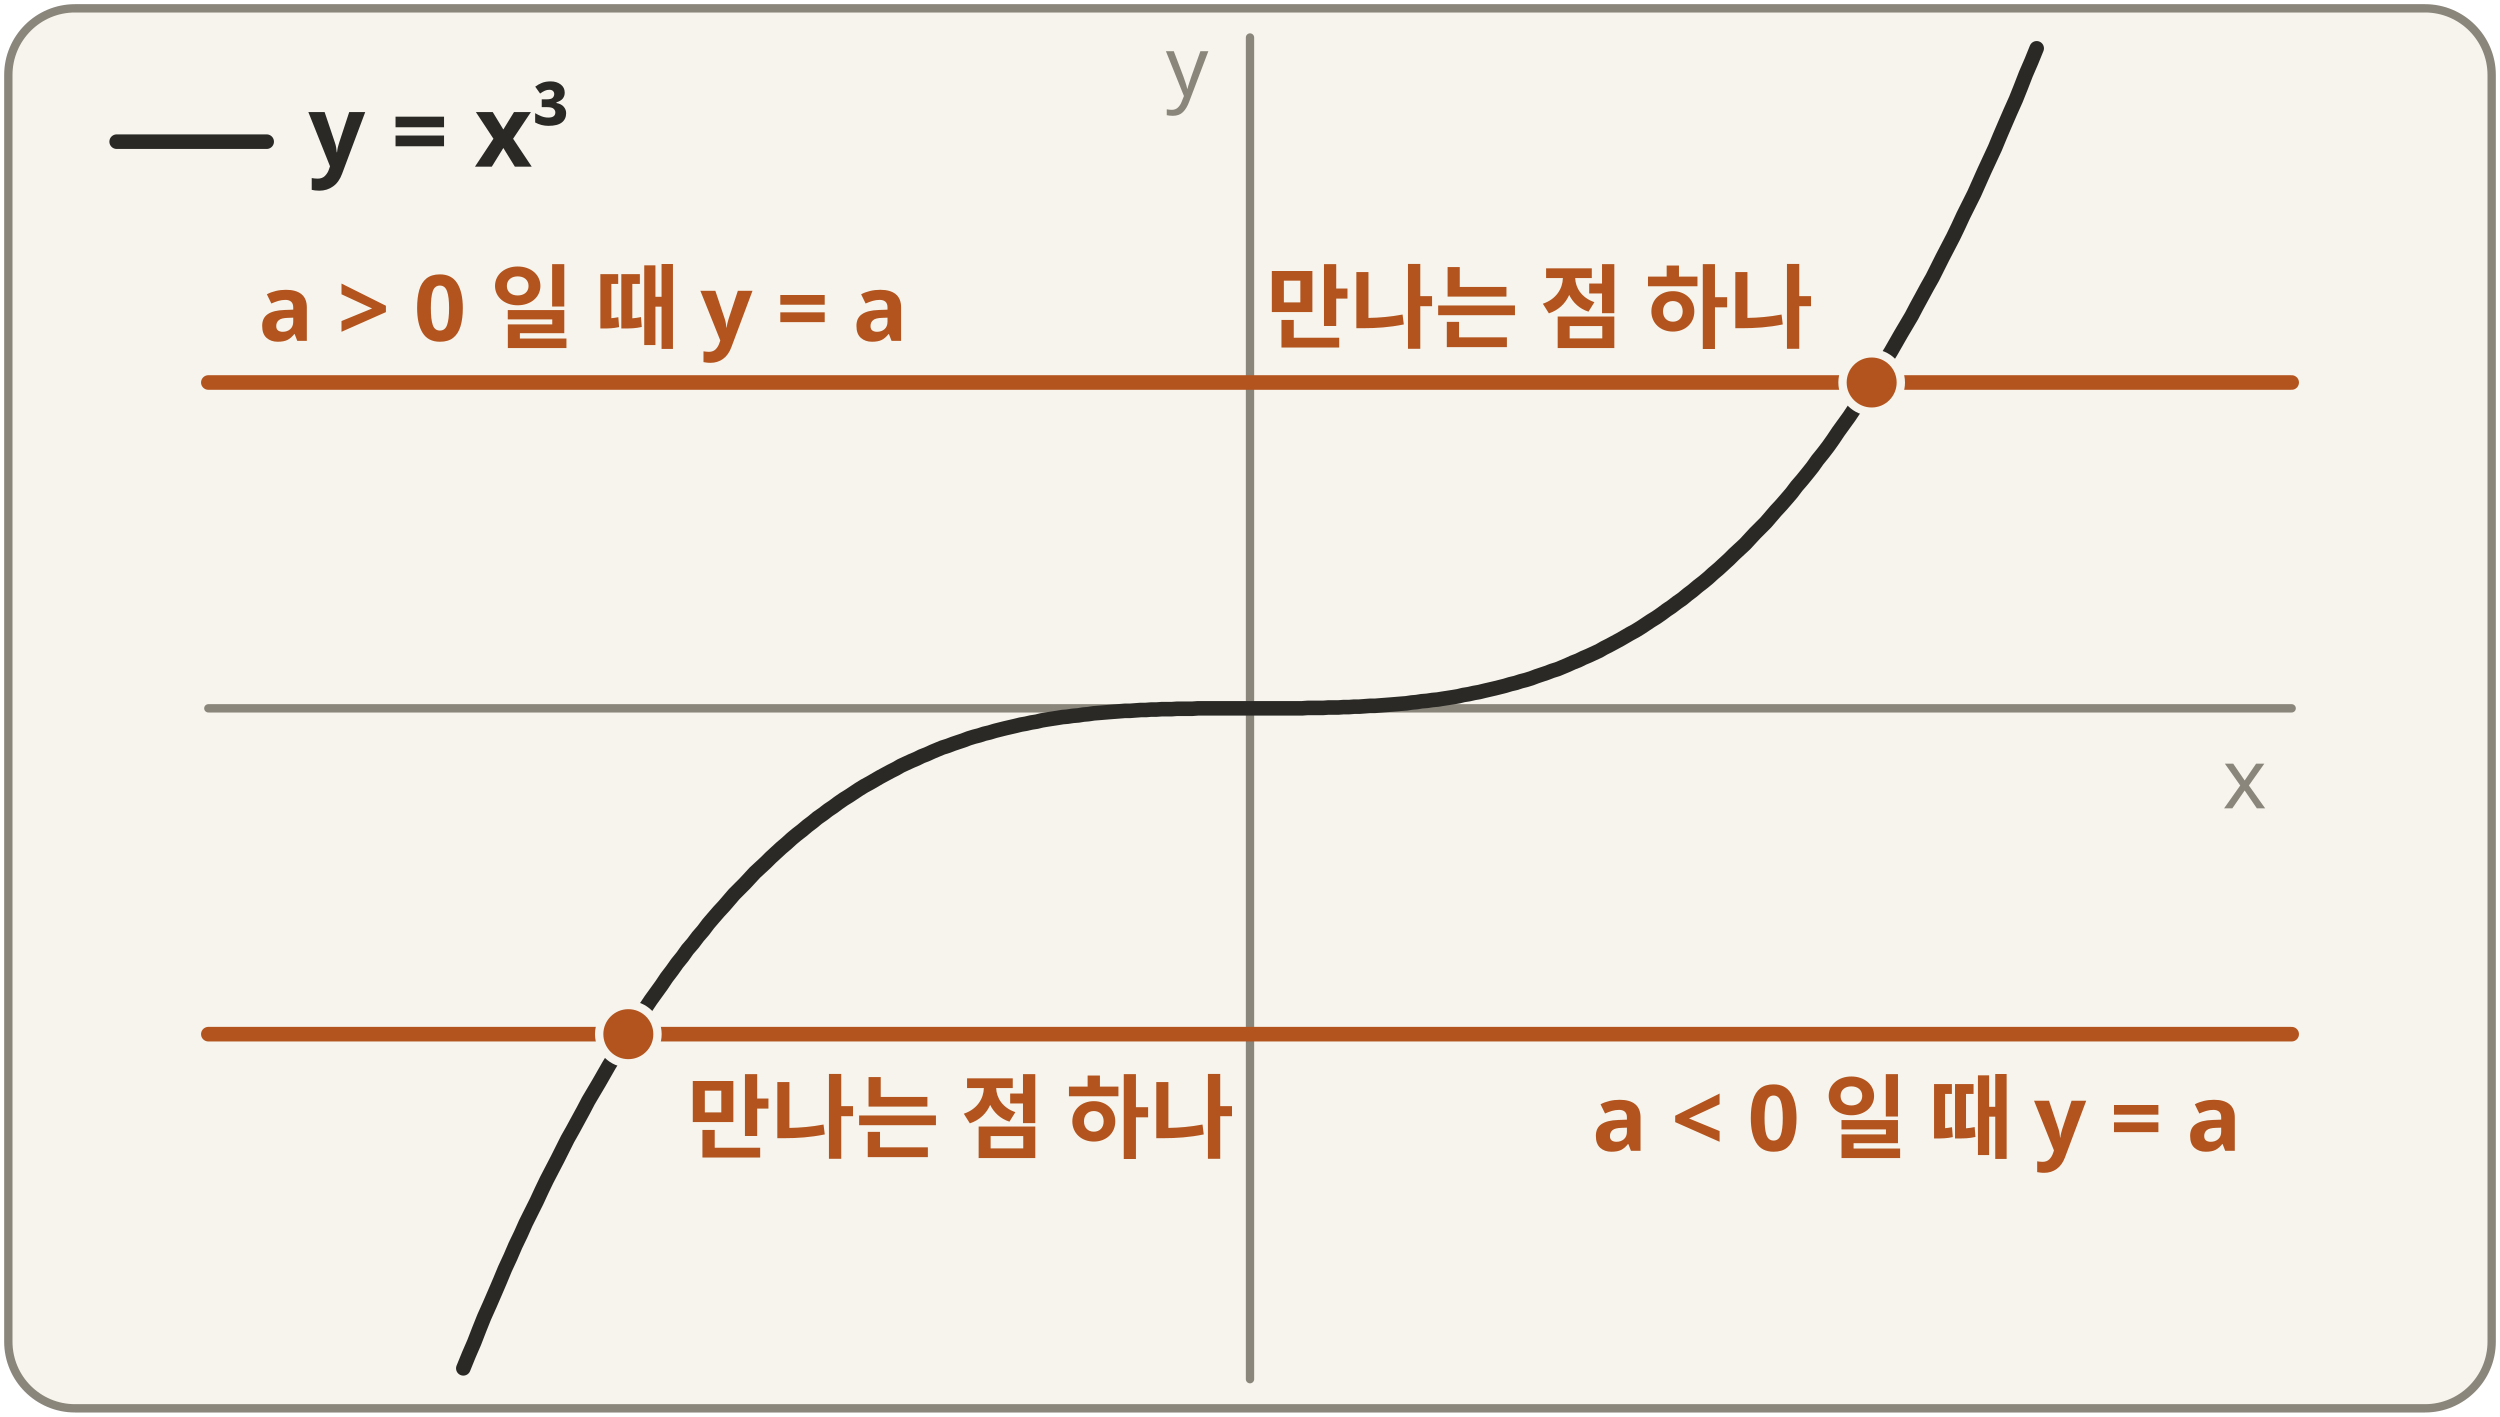
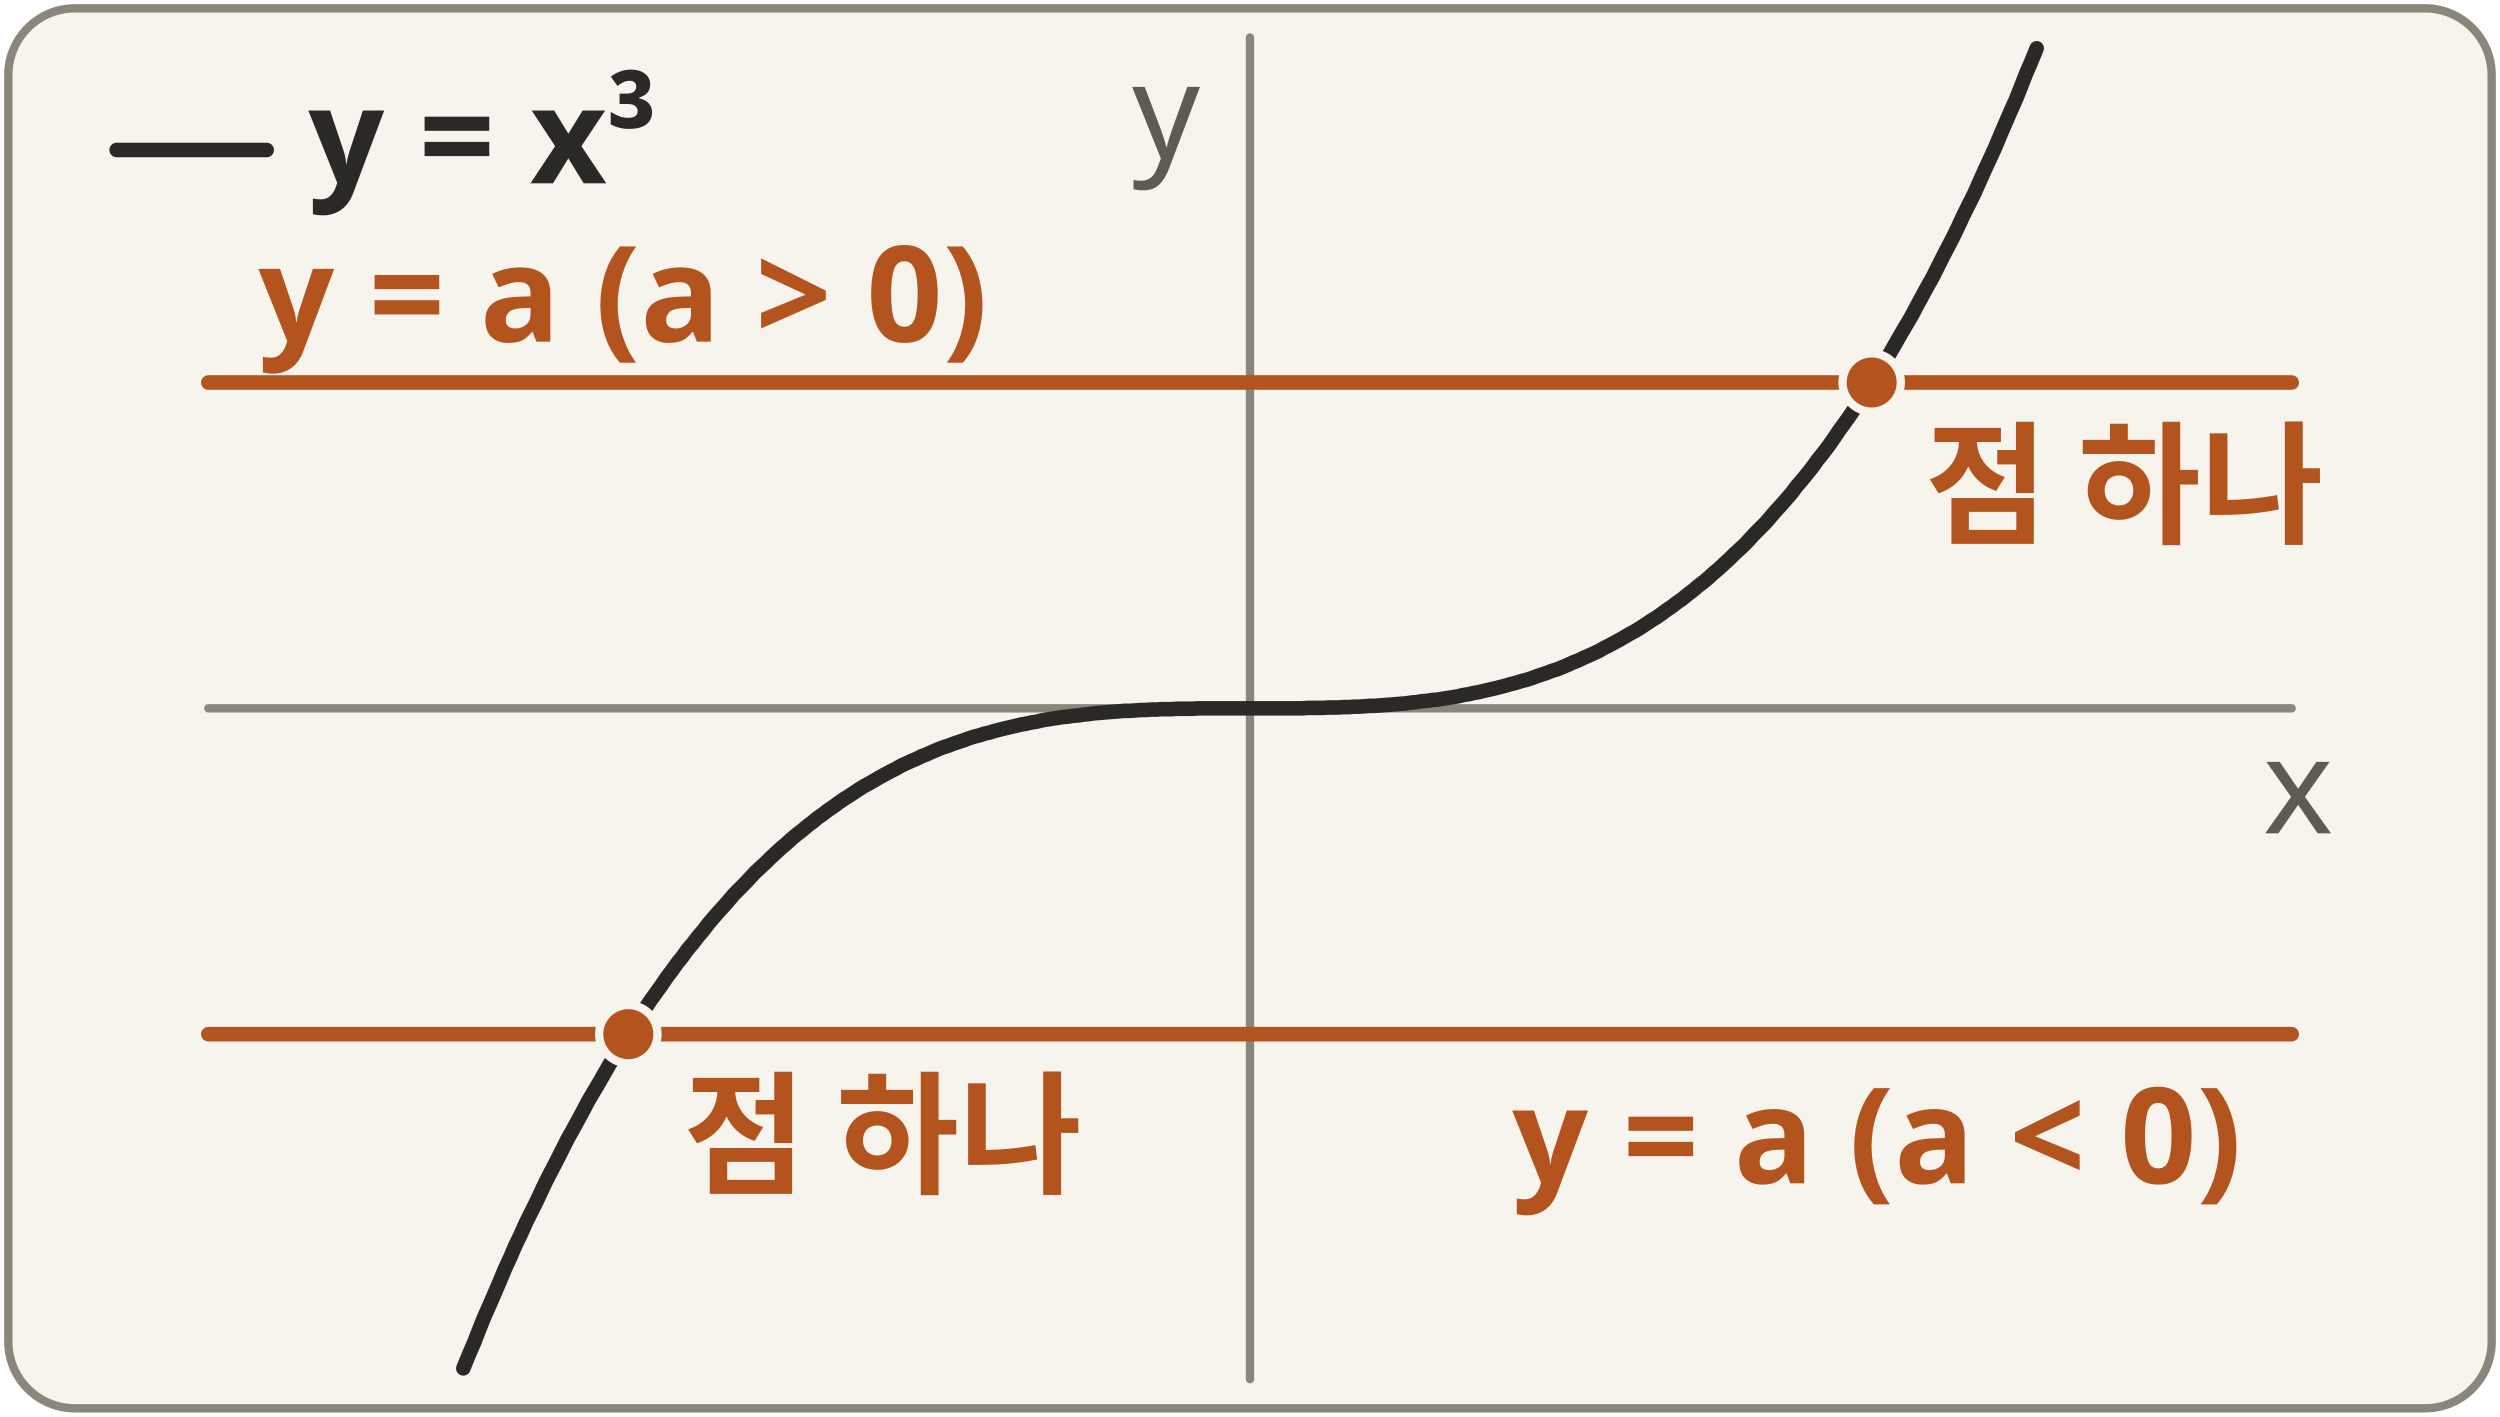
<svg xmlns="http://www.w3.org/2000/svg" viewBox="0 0 600 340" fill="none" stroke="#2a2926" stroke-width="3" stroke-linecap="round" stroke-linejoin="round">
  <defs>
    <marker id="ar" viewBox="0 0 10 10" refX="8" refY="5" markerWidth="7" markerHeight="7" orient="auto-start-reverse">
      <path d="M 0 0 L 10 5 L 0 10 z" fill="#2a2926" stroke="none" />
    </marker>
  </defs>
  <rect x="2" y="2" width="596" height="336" rx="16" fill="#f6f4ec" stroke="#8a867c" stroke-width="2" />
  <line x1="50" y1="170" x2="550" y2="170" stroke="#8a867c" stroke-width="2" />
  <line x1="300" y1="331.0" x2="300" y2="9.0" stroke="#8a867c" stroke-width="2" />
-   <text x="544" y="194" text-anchor="end" font-family="sans-serif" font-size="20" font-weight="500" fill="#8a867c" stroke="none">x</text>
-   <text x="290" y="23.0" text-anchor="end" font-family="sans-serif" font-size="20" font-weight="500" fill="#8a867c" stroke="none">y</text>
  <path d="M 111.2 328.4 L 112.5 325.2 L 113.8 322.2 L 115.0 319.1 L 116.2 316.1 L 117.5 313.2 L 118.8 310.2 L 120.0 307.4 L 121.2 304.5 L 122.5 301.7 L 123.7 298.9 L 125.0 296.2 L 126.2 293.5 L 127.5 290.9 L 128.8 288.3 L 130.0 285.7 L 131.2 283.2 L 132.5 280.7 L 133.8 278.2 L 135.0 275.8 L 136.2 273.4 L 137.5 271.1 L 138.8 268.7 L 140.0 266.5 L 141.2 264.2 L 142.5 262.0 L 143.8 259.8 L 145.0 257.7 L 146.2 255.6 L 147.5 253.5 L 148.8 251.5 L 150.0 249.5 L 151.2 247.5 L 152.5 245.6 L 153.8 243.7 L 155.0 241.8 L 156.2 240.0 L 157.5 238.2 L 158.8 236.4 L 160.0 234.6 L 161.3 232.9 L 162.5 231.2 L 163.8 229.6 L 165.0 227.9 L 166.3 226.4 L 167.5 224.8 L 168.8 223.3 L 170.0 221.7 L 171.2 220.3 L 172.5 218.8 L 173.8 217.4 L 175.0 216.0 L 176.2 214.6 L 177.5 213.3 L 178.8 212.0 L 180.0 210.7 L 181.2 209.4 L 182.5 208.2 L 183.8 207.0 L 185.0 205.8 L 186.2 204.7 L 187.5 203.5 L 188.8 202.4 L 190.0 201.3 L 191.2 200.3 L 192.5 199.3 L 193.8 198.2 L 195.0 197.3 L 196.2 196.3 L 197.5 195.4 L 198.8 194.4 L 200.0 193.6 L 201.2 192.7 L 202.5 191.8 L 203.8 191.0 L 205.0 190.2 L 206.2 189.4 L 207.5 188.6 L 208.8 187.9 L 210.0 187.2 L 211.2 186.5 L 212.5 185.8 L 213.8 185.1 L 215.0 184.5 L 216.2 183.8 L 217.5 183.2 L 218.8 182.6 L 220.0 182.1 L 221.2 181.5 L 222.5 181.0 L 223.8 180.4 L 225.0 179.9 L 226.2 179.4 L 227.5 179.0 L 228.8 178.5 L 230.0 178.1 L 231.2 177.7 L 232.5 177.2 L 233.8 176.8 L 235.0 176.5 L 236.2 176.1 L 237.5 175.8 L 238.8 175.4 L 240.0 175.1 L 241.2 174.8 L 242.5 174.5 L 243.8 174.2 L 245.0 173.9 L 246.2 173.7 L 247.5 173.4 L 248.8 173.2 L 250.0 172.9 L 251.2 172.7 L 252.5 172.5 L 253.8 172.3 L 255.0 172.1 L 256.2 172.0 L 257.5 171.8 L 258.8 171.7 L 260.0 171.5 L 261.2 171.4 L 262.5 171.2 L 263.8 171.1 L 265.0 171.0 L 266.2 170.9 L 267.5 170.8 L 268.8 170.7 L 270.0 170.6 L 271.2 170.6 L 272.5 170.5 L 273.8 170.4 L 275.0 170.4 L 276.2 170.3 L 277.5 170.3 L 278.8 170.2 L 280.0 170.2 L 281.2 170.2 L 282.5 170.1 L 283.8 170.1 L 285.0 170.1 L 286.2 170.1 L 287.5 170.0 L 288.8 170.0 L 290.0 170.0 L 291.2 170.0 L 292.5 170.0 L 293.8 170.0 L 295.0 170.0 L 296.2 170.0 L 297.5 170.0 L 298.8 170.0 L 300.0 170.0 L 301.2 170.0 L 302.5 170.0 L 303.8 170.0 L 305.0 170.0 L 306.2 170.0 L 307.5 170.0 L 308.8 170.0 L 310.0 170.0 L 311.2 170.0 L 312.5 170.0 L 313.8 169.9 L 315.0 169.9 L 316.2 169.9 L 317.5 169.9 L 318.8 169.8 L 320.0 169.8 L 321.2 169.8 L 322.5 169.7 L 323.8 169.7 L 325.0 169.6 L 326.2 169.6 L 327.5 169.5 L 328.8 169.4 L 330.0 169.4 L 331.2 169.3 L 332.5 169.2 L 333.8 169.1 L 335.0 169.0 L 336.2 168.9 L 337.5 168.8 L 338.8 168.6 L 340.0 168.5 L 341.2 168.3 L 342.5 168.2 L 343.8 168.0 L 345.0 167.9 L 346.2 167.7 L 347.5 167.5 L 348.8 167.3 L 350.0 167.1 L 351.2 166.8 L 352.5 166.6 L 353.8 166.3 L 355.0 166.1 L 356.2 165.8 L 357.5 165.5 L 358.8 165.2 L 360.0 164.9 L 361.2 164.6 L 362.5 164.2 L 363.8 163.9 L 365.0 163.5 L 366.2 163.2 L 367.5 162.8 L 368.8 162.3 L 370.0 161.9 L 371.2 161.5 L 372.5 161.0 L 373.8 160.6 L 375.0 160.1 L 376.2 159.6 L 377.5 159.0 L 378.8 158.5 L 380.0 157.9 L 381.2 157.4 L 382.5 156.8 L 383.8 156.2 L 385.0 155.5 L 386.2 154.9 L 387.5 154.2 L 388.8 153.5 L 390.0 152.8 L 391.2 152.1 L 392.5 151.4 L 393.8 150.6 L 395.0 149.8 L 396.2 149.0 L 397.5 148.2 L 398.8 147.3 L 400.0 146.4 L 401.2 145.6 L 402.5 144.6 L 403.8 143.7 L 405.0 142.7 L 406.2 141.8 L 407.5 140.7 L 408.8 139.7 L 410.0 138.7 L 411.2 137.6 L 412.5 136.5 L 413.8 135.3 L 415.0 134.2 L 416.2 133.0 L 417.5 131.8 L 418.8 130.6 L 420.0 129.3 L 421.2 128.0 L 422.5 126.7 L 423.8 125.4 L 425.0 124.0 L 426.2 122.6 L 427.5 121.2 L 428.8 119.7 L 430.0 118.3 L 431.2 116.7 L 432.5 115.2 L 433.8 113.6 L 435.0 112.1 L 436.2 110.4 L 437.5 108.8 L 438.8 107.1 L 440.0 105.4 L 441.2 103.6 L 442.5 101.8 L 443.8 100.0 L 445.0 98.2 L 446.2 96.3 L 447.5 94.4 L 448.8 92.5 L 450.0 90.5 L 451.2 88.5 L 452.5 86.5 L 453.8 84.4 L 455.0 82.3 L 456.2 80.2 L 457.5 78.0 L 458.8 75.8 L 460.0 73.5 L 461.2 71.3 L 462.5 68.9 L 463.8 66.6 L 465.0 64.2 L 466.2 61.8 L 467.5 59.3 L 468.8 56.8 L 470.0 54.3 L 471.2 51.7 L 472.5 49.1 L 473.8 46.5 L 475.0 43.8 L 476.2 41.1 L 477.5 38.3 L 478.8 35.5 L 480.0 32.6 L 481.2 29.8 L 482.5 26.8 L 483.8 23.9 L 485.0 20.9 L 486.2 17.8 L 487.5 14.8 L 488.8 11.6" stroke="#2a2926" stroke-width="3.5" />
  <line x1="50" y1="91.8" x2="550" y2="91.8" stroke="#b3541e" stroke-width="3.5" />
  <line x1="50" y1="248.2" x2="550" y2="248.2" stroke="#b3541e" stroke-width="3.5" />
  <circle cx="449.2" cy="91.8" r="7" fill="#b3541e" stroke="#f6f4ec" stroke-width="2" />
  <circle cx="150.8" cy="248.2" r="7" fill="#b3541e" stroke="#f6f4ec" stroke-width="2" />
-   <text x="62" y="81.8" text-anchor="start" font-family="sans-serif" font-size="22" font-weight="700" fill="#b3541e" stroke="none">a &gt; 0 일 때 y = a</text>
-   <text x="435.2" y="81.8" text-anchor="end" font-family="sans-serif" font-size="22" font-weight="700" fill="#b3541e" stroke="none">만나는 점 하나</text>
-   <text x="538" y="276.2" text-anchor="end" font-family="sans-serif" font-size="22" font-weight="700" fill="#b3541e" stroke="none">a &lt; 0 일 때 y = a</text>
-   <text x="164.8" y="276.2" text-anchor="start" font-family="sans-serif" font-size="22" font-weight="700" fill="#b3541e" stroke="none">만나는 점 하나</text>
-   <line x1="28" y1="34" x2="64" y2="34" stroke="#2a2926" stroke-width="3.5" />
-   <text x="74" y="40" text-anchor="start" font-family="sans-serif" font-size="24" font-weight="700" fill="#2a2926" stroke="none">y = x³</text>
+   <line x1="28" y1="36" x2="64" y2="36" stroke="#2a2926" stroke-width="3.5" />
+   <text x="560" y="200" text-anchor="end" font-family="sans-serif" font-size="32" font-weight="500" fill="#5f5b52" stroke="none">x</text>
+   <text x="288" y="38" text-anchor="end" font-family="sans-serif" font-size="32" font-weight="500" fill="#5f5b52" stroke="none">y</text>
+   <text x="62" y="82" text-anchor="start" font-family="sans-serif" font-size="32" font-weight="700" fill="#b3541e" stroke="none">y = a (a &gt; 0)</text>
+   <text x="462" y="128" text-anchor="start" font-family="sans-serif" font-size="32" font-weight="700" fill="#b3541e" stroke="none">점 하나</text>
+   <text x="538" y="284" text-anchor="end" font-family="sans-serif" font-size="32" font-weight="700" fill="#b3541e" stroke="none">y = a (a &lt; 0)</text>
+   <text x="164" y="284" text-anchor="start" font-family="sans-serif" font-size="32" font-weight="700" fill="#b3541e" stroke="none">점 하나</text>
+   <text x="74" y="44" text-anchor="start" font-family="sans-serif" font-size="32" font-weight="700" fill="#2a2926" stroke="none">y = x³</text>
</svg>
